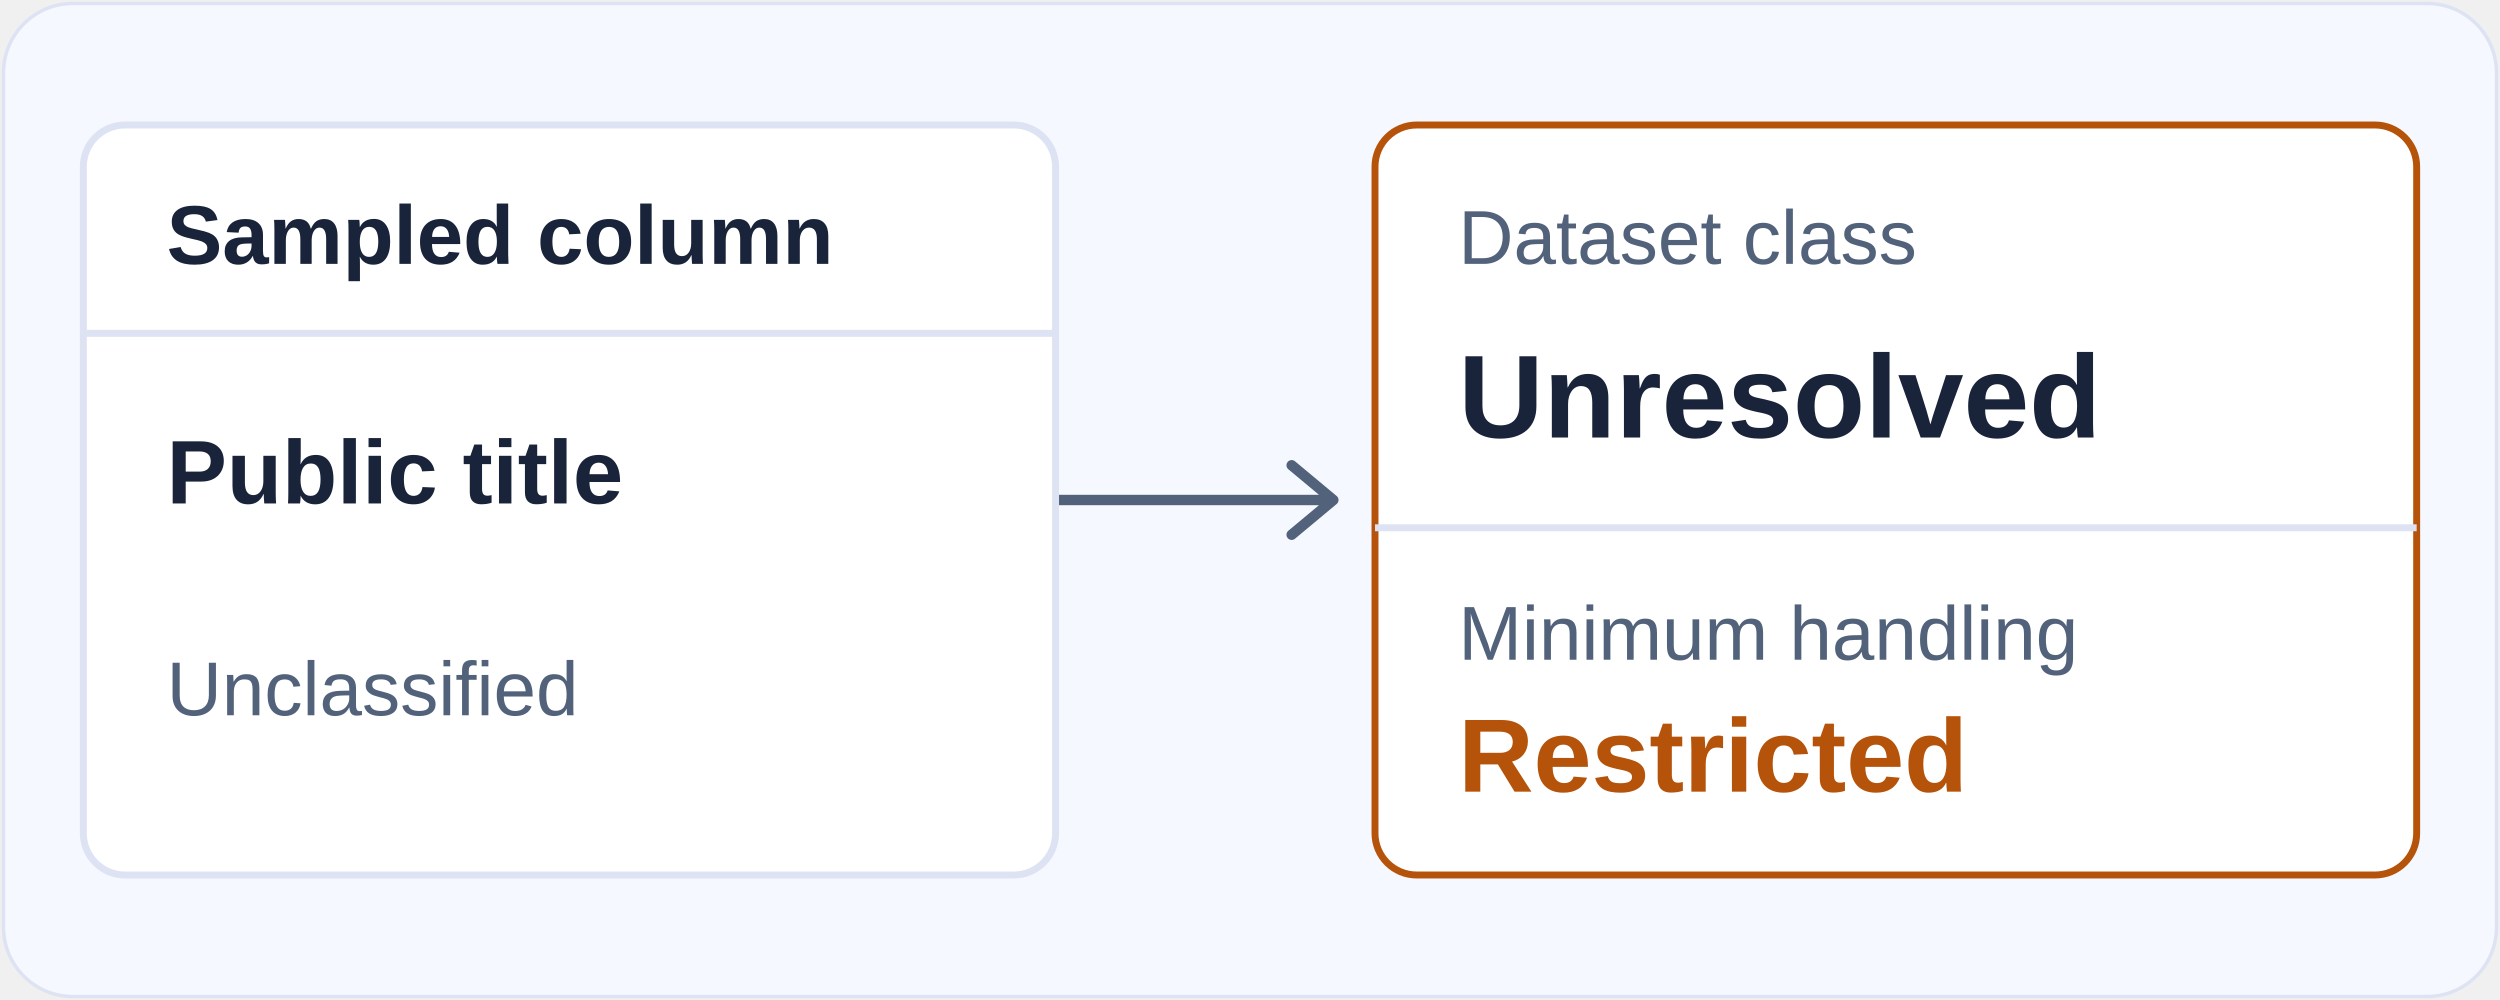
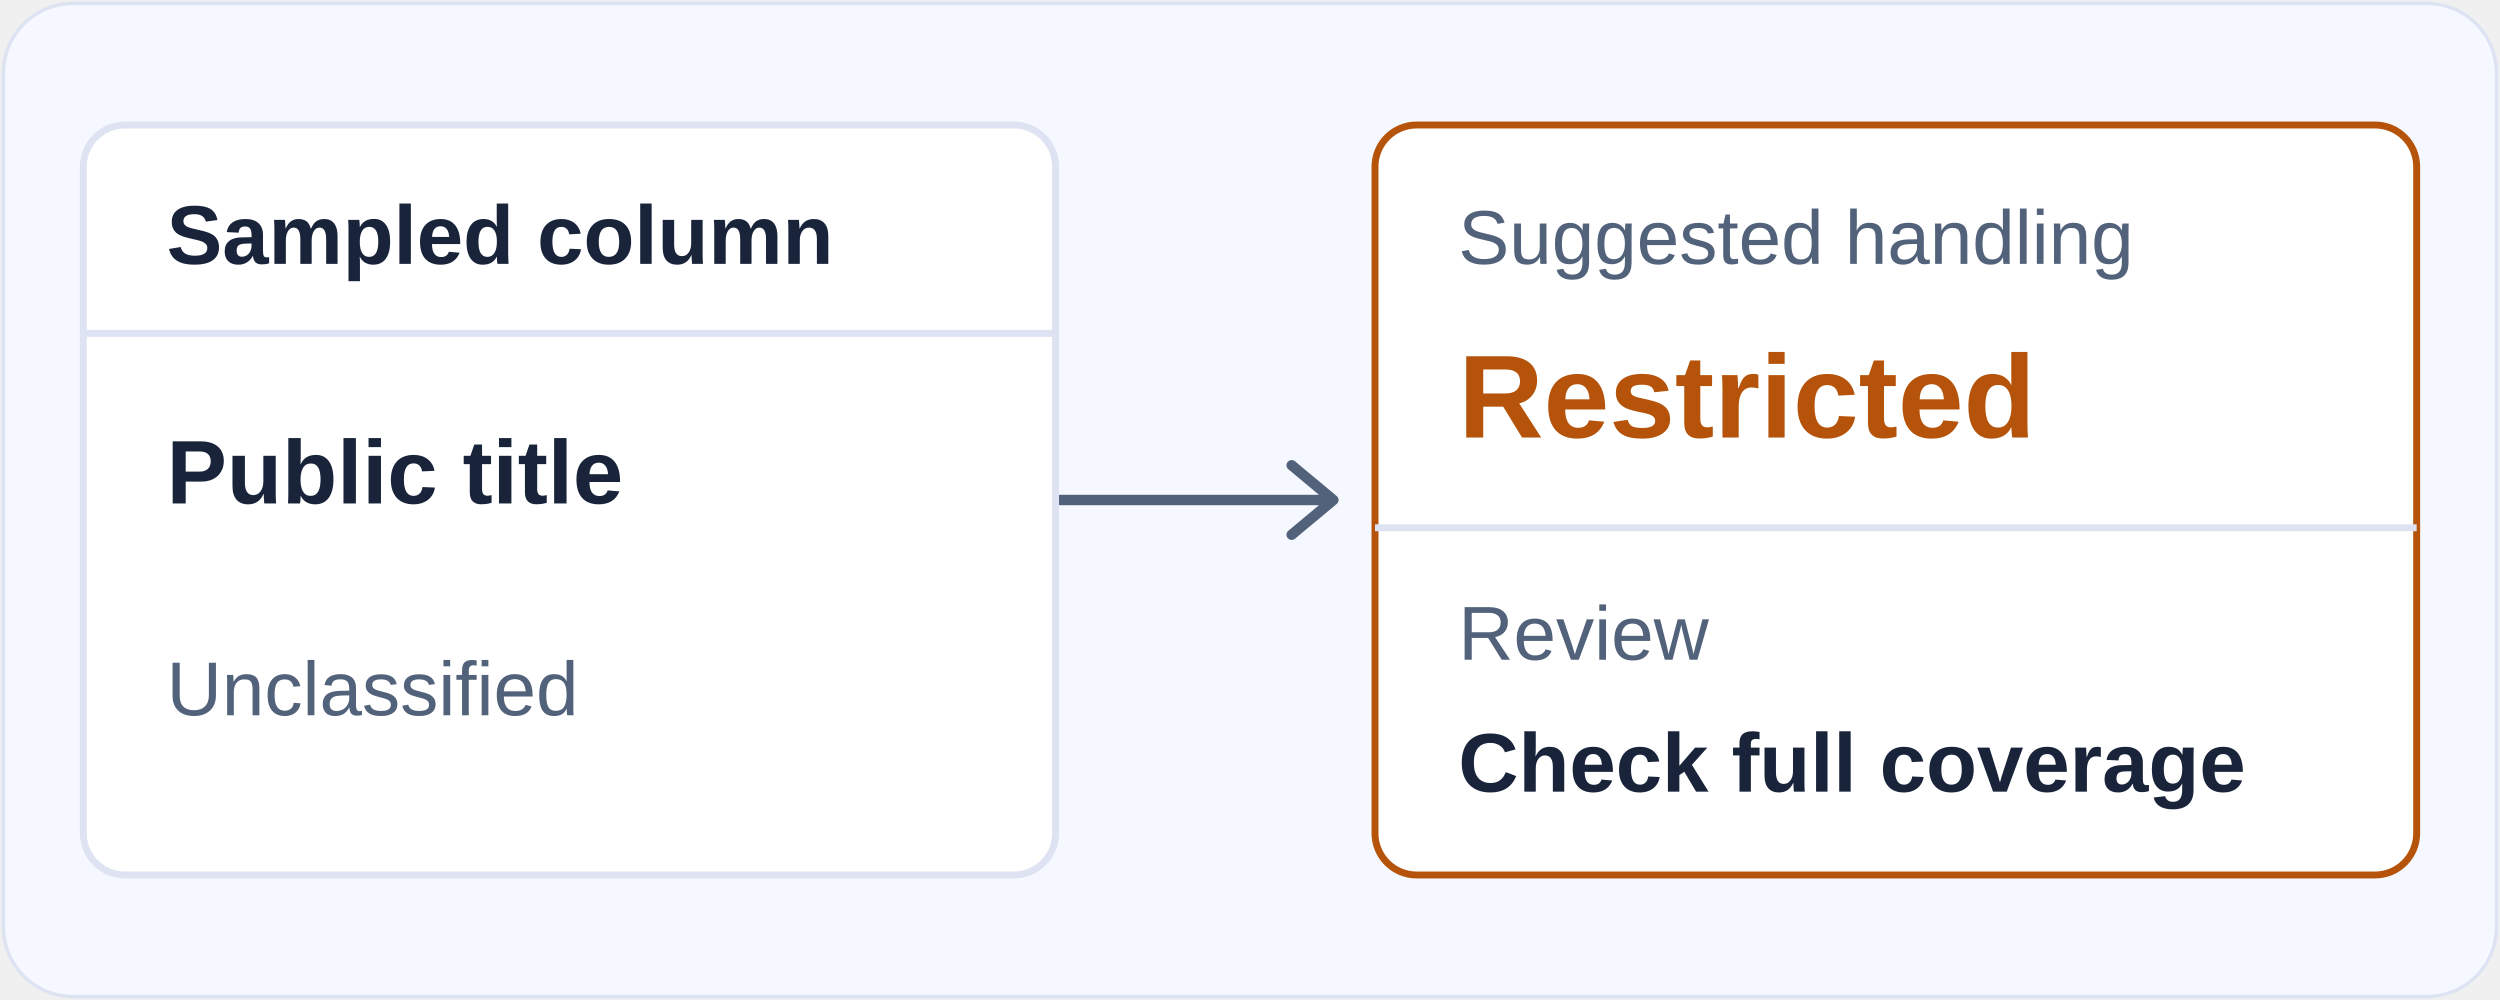
<svg xmlns="http://www.w3.org/2000/svg" viewBox="0 0 720 288" width="720" height="288" role="img" aria-labelledby="title desc">
  <rect x="1" y="1" width="718" height="286" rx="20" fill="#F6F8FF" stroke="#DDE3F3" />
  <path d="M300 144h84m-12-10 12 10-12 10" fill="none" stroke="#52627A" stroke-width="3" stroke-linecap="round" stroke-linejoin="round" />
  <rect x="24" y="36" width="280" height="216" rx="12" fill="#FFFFFF" stroke="#DDE3F3" stroke-width="2" />
  <rect x="396" y="36" width="300" height="216" rx="12" fill="#FFFFFF" stroke="#B45309" stroke-width="2" />
  <path d="M24 96h280m92 56h300" stroke="#DDE3F3" stroke-width="2" />
  <g font-family="Segoe UI, Arial, sans-serif" fill="#19243A">
    <text x="48" y="76" font-size="24" font-weight="600">Sampled column</text>
    <text x="48" y="145" font-size="26" font-weight="600">Public title</text>
    <text x="48" y="206" font-size="22" fill="#52627A">Unclassified</text>
-     <text x="420" y="76" font-size="22" fill="#52627A">Dataset class</text>
-     <text x="420" y="126" font-size="34" font-weight="700">Unresolved</text>
-     <text x="420" y="190" font-size="22" fill="#52627A">Minimum handling</text>
-     <text x="420" y="228" font-size="30" font-weight="700" fill="#B45309">Restricted</text>
+     <text x="420" y="76" font-size="22" fill="#52627A">Suggested handling</text>
+     <text x="420" y="126" font-size="34" font-weight="700" fill="#B45309">Restricted</text>
+     <text x="420" y="190" font-size="22" fill="#52627A">Review</text>
+     <text x="420" y="228" font-size="24" font-weight="600">Check full coverage</text>
  </g>
</svg>
